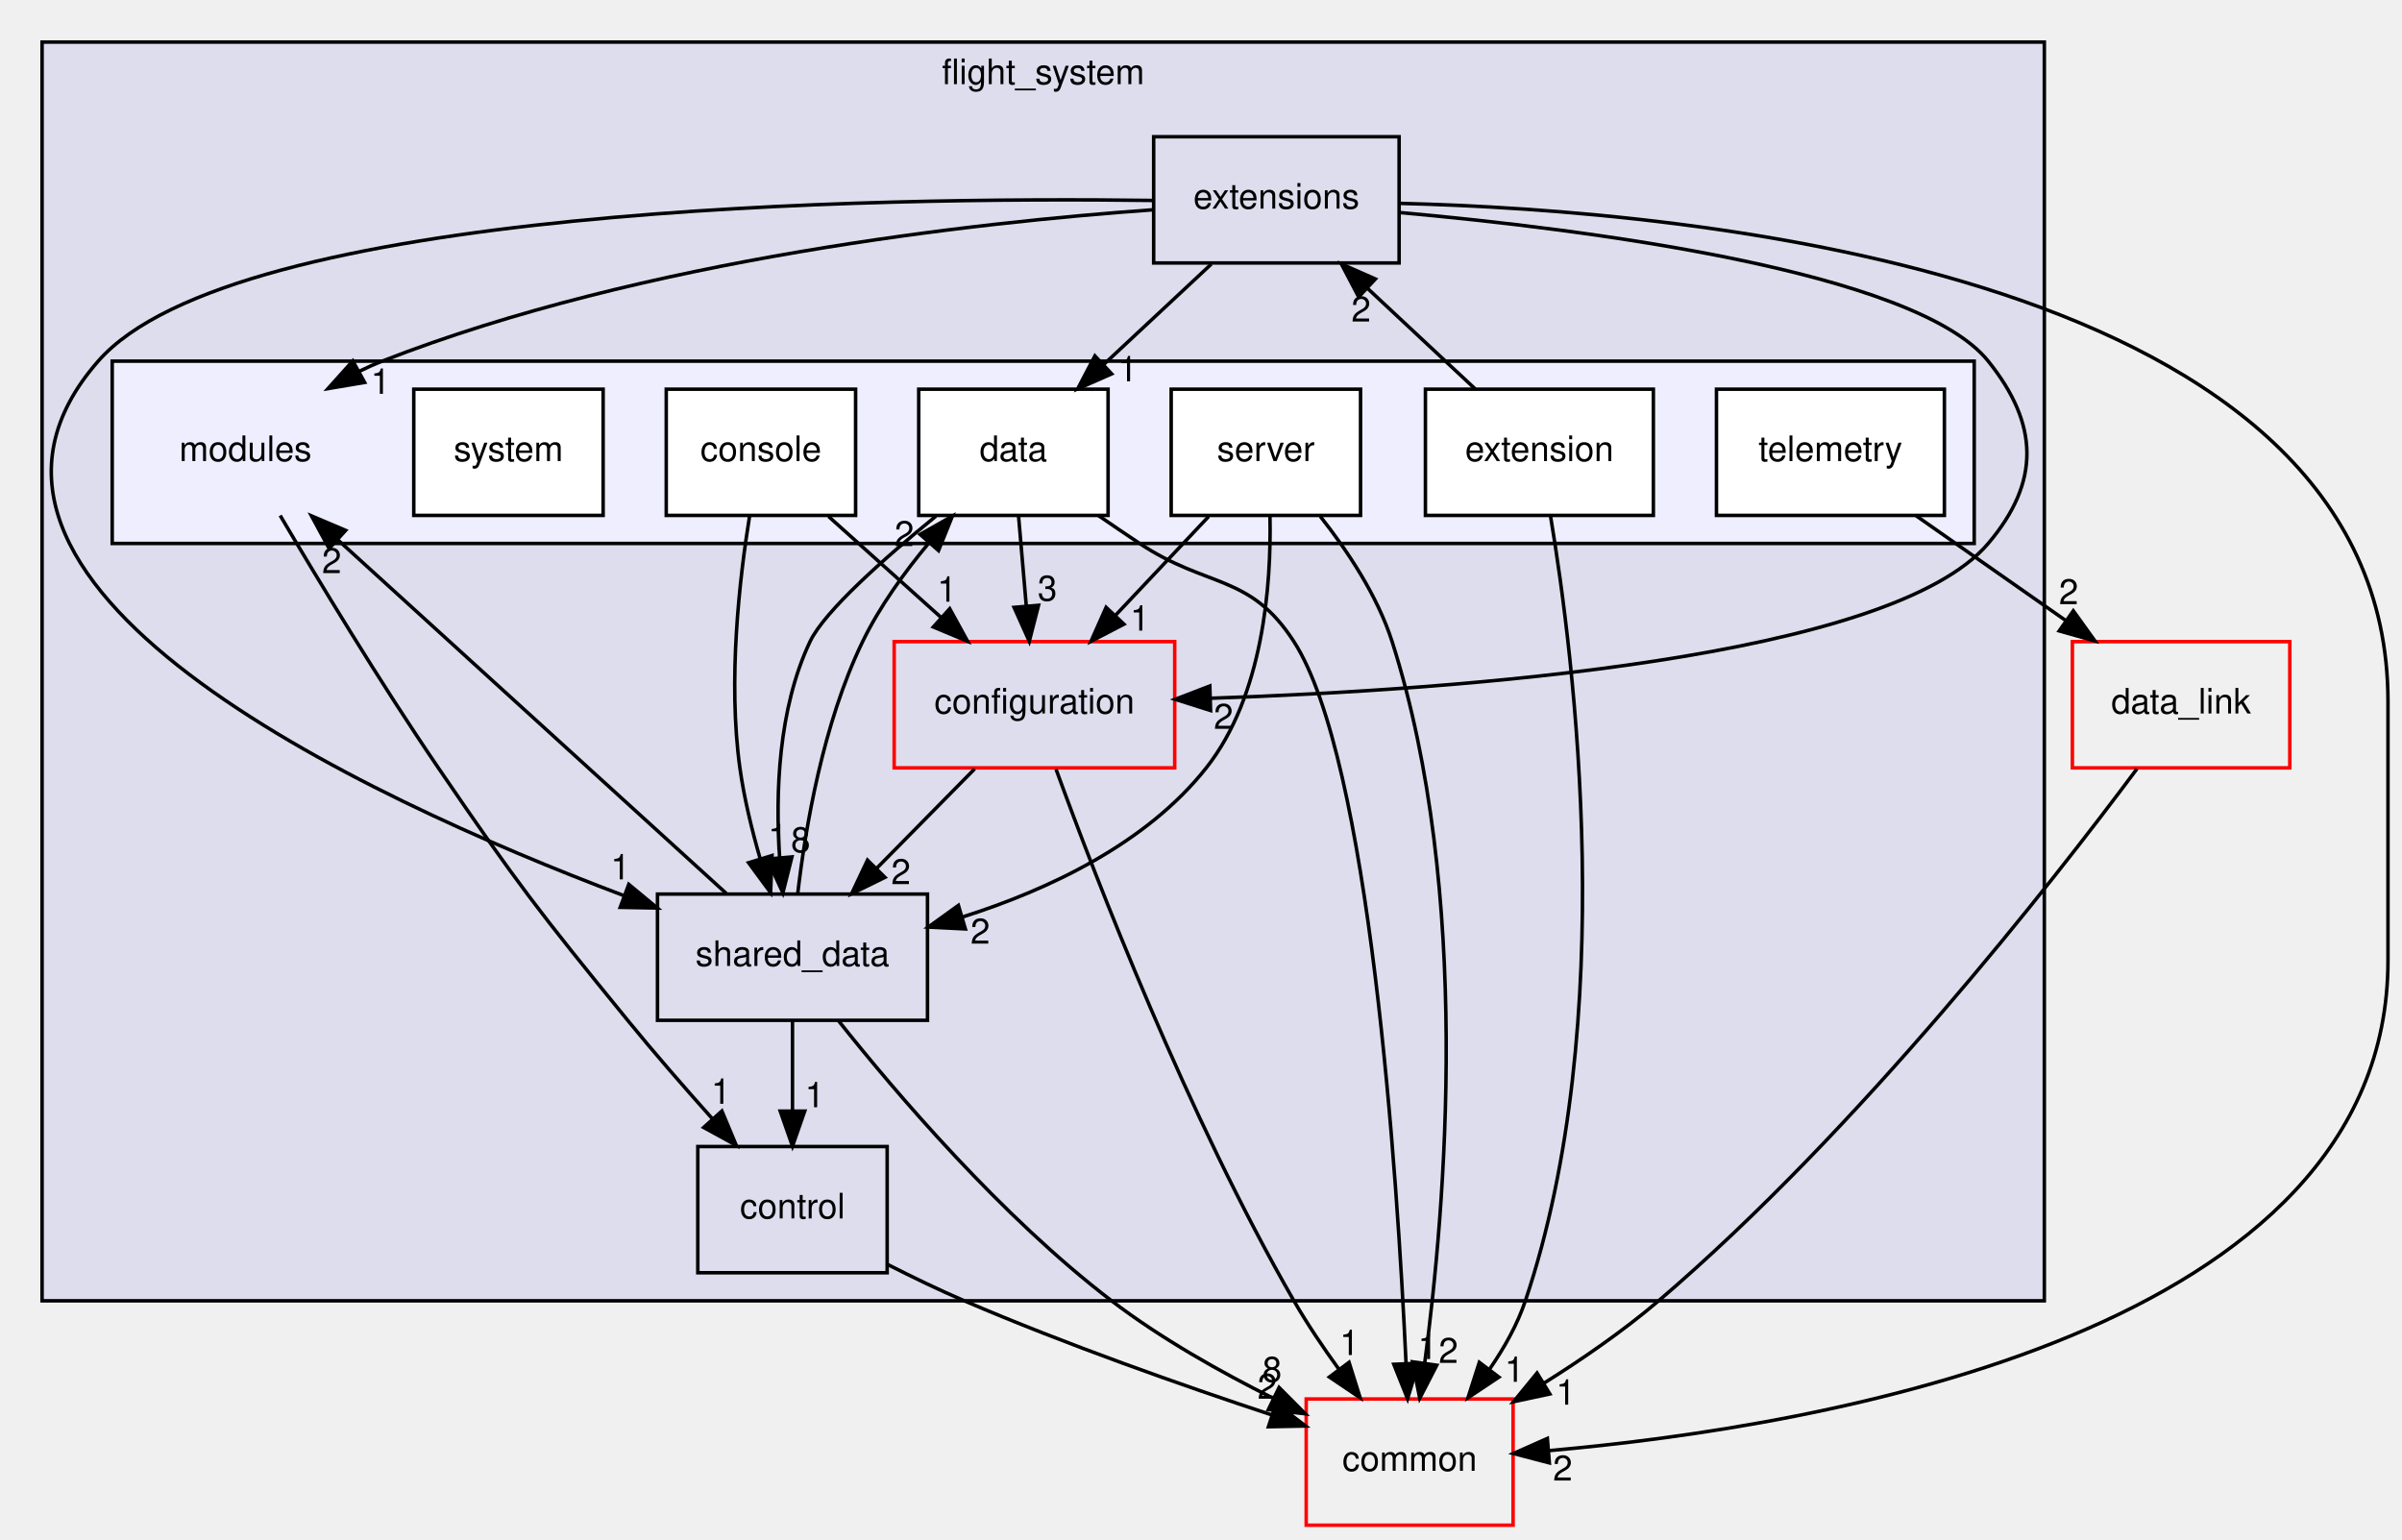
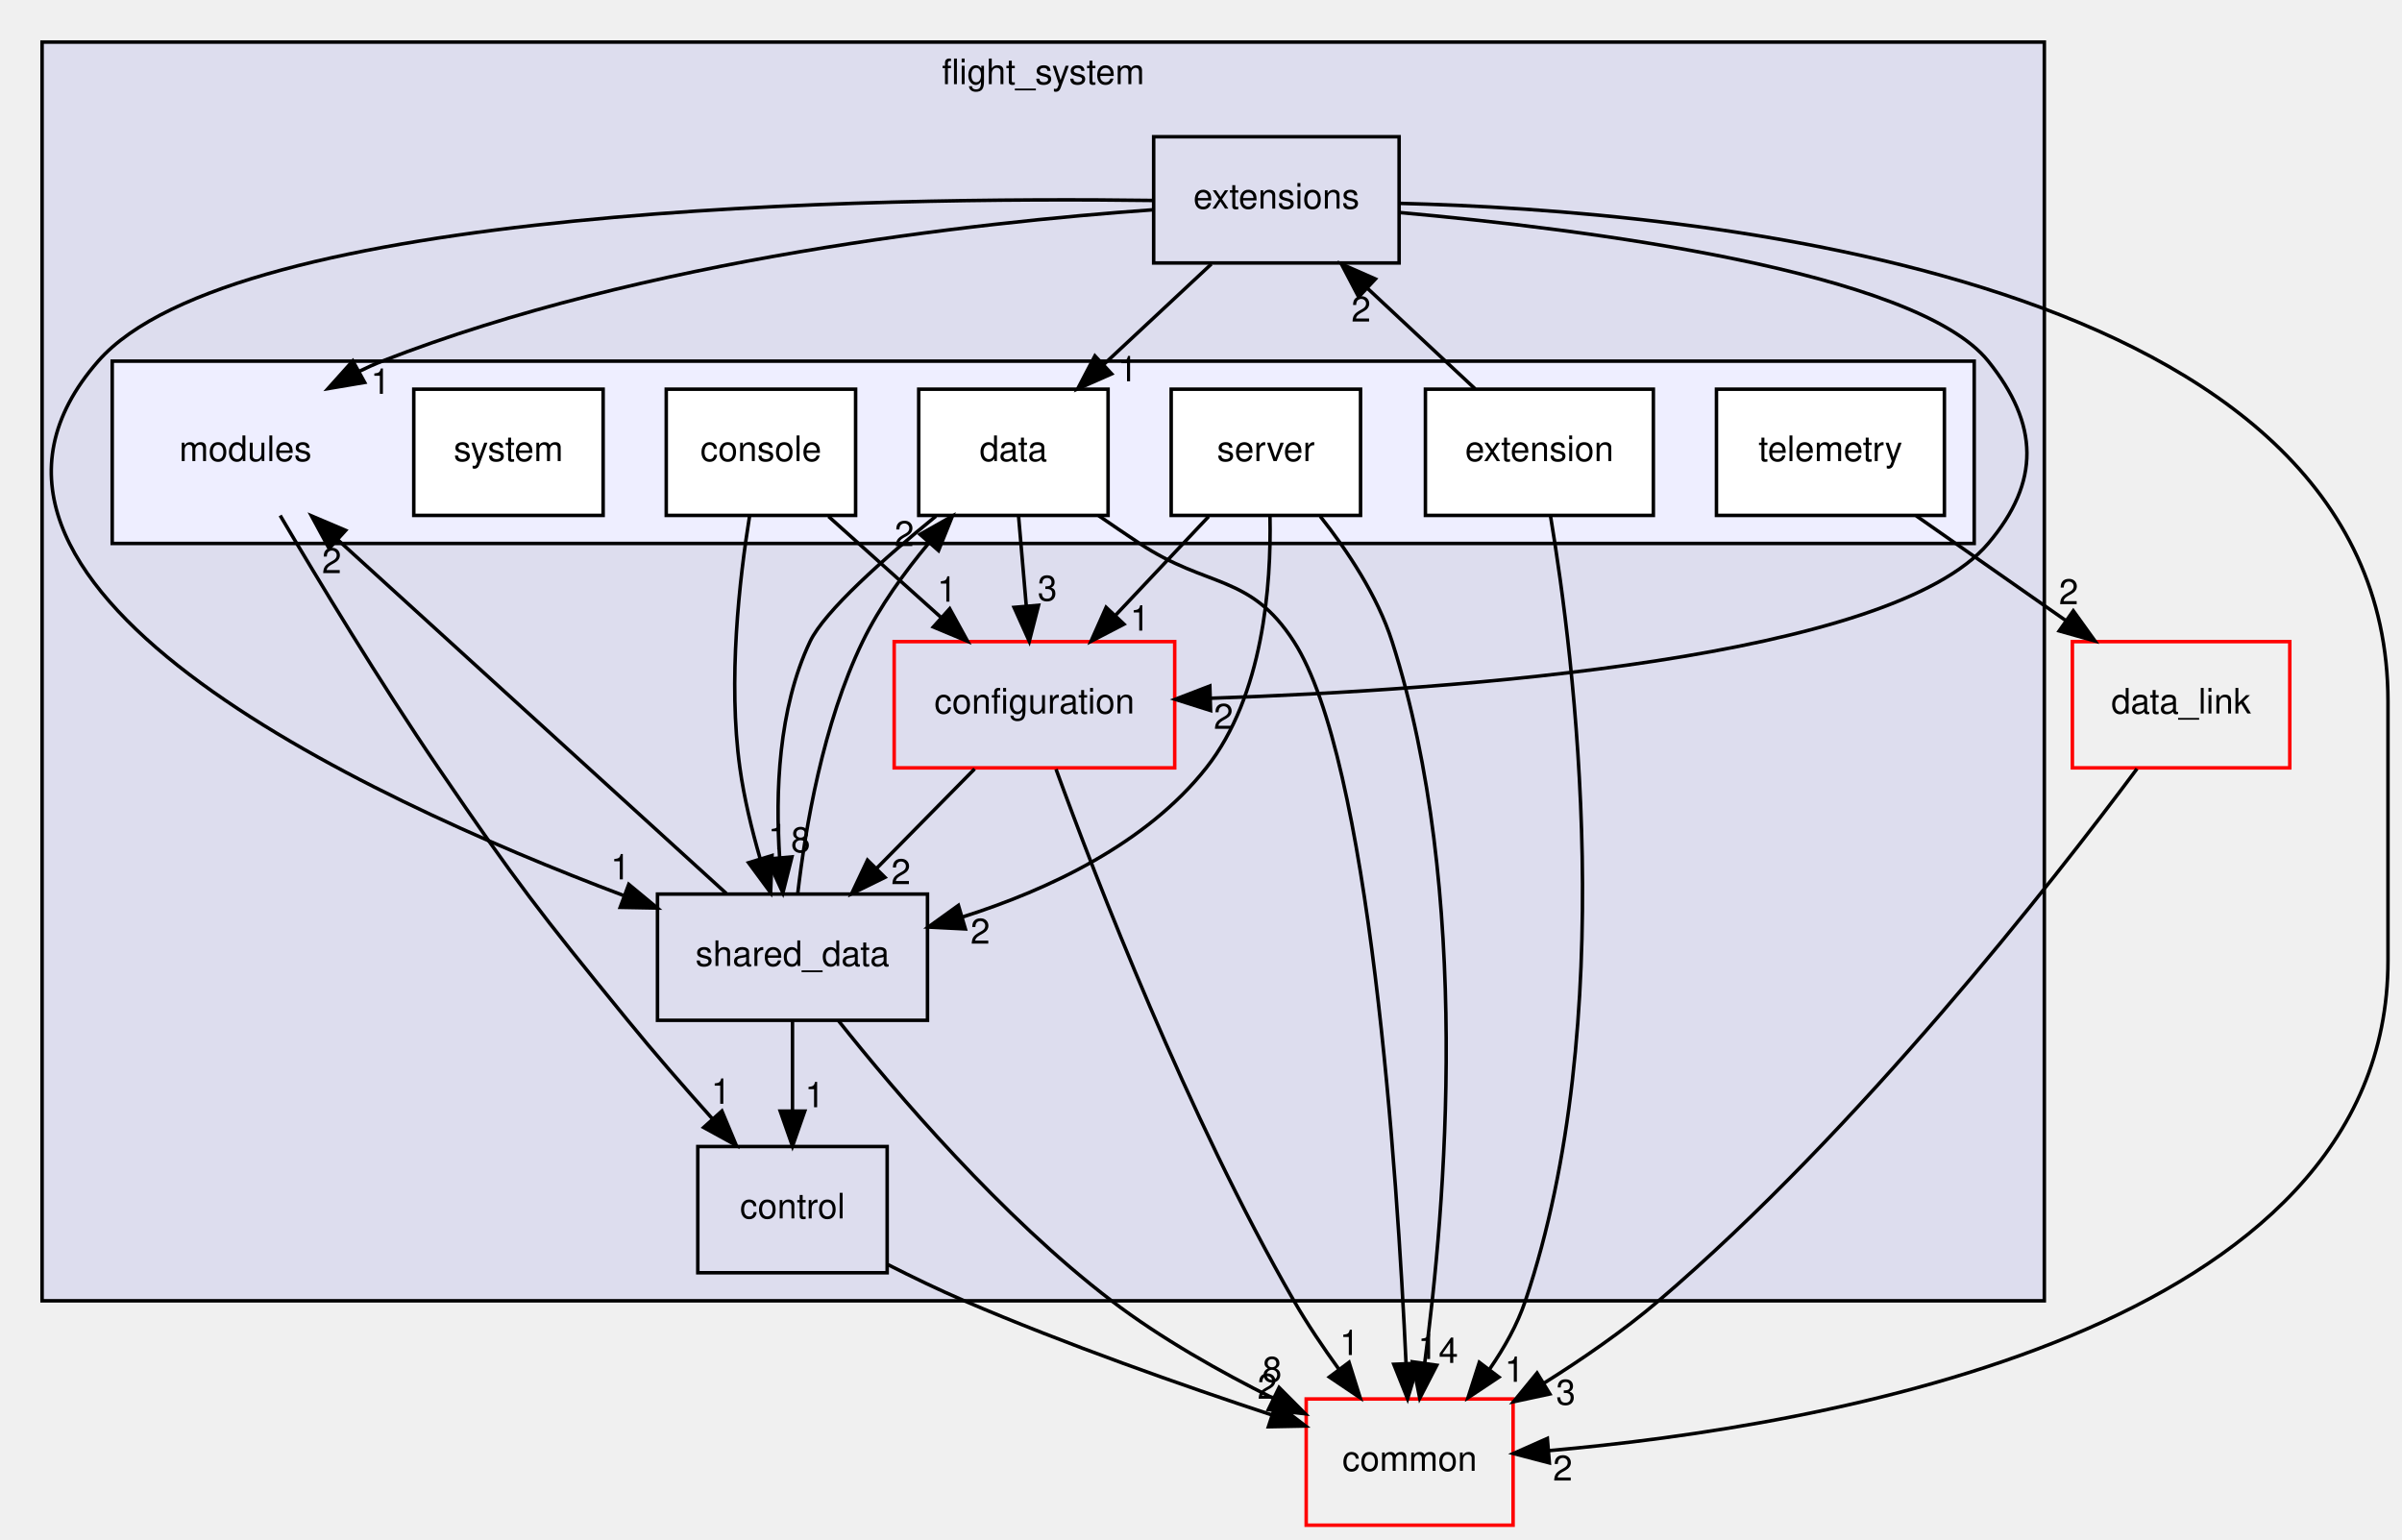
<svg xmlns="http://www.w3.org/2000/svg" xmlns:xlink="http://www.w3.org/1999/xlink" width="685pt" height="439pt" viewBox="0.00 0.00 685.00 439.00">
  <g id="graph0" class="graph" transform="scale(1 1) rotate(0) translate(4 435)">
    <g id="clust1" class="cluster">
      <g id="a_clust1">
        <a xlink:href="dir_c01da38aeecccba744ca70166f7b2585.html" target="_top" xlink:title="flight_system">
          <polygon fill="#ddddee" stroke="black" points="8,-64 8,-423 579,-423 579,-64 8,-64" />
          <text text-anchor="middle" x="293.5" y="-411" font-family="Helvetica,sans-Serif" font-size="10.00">flight_system</text>
        </a>
      </g>
    </g>
    <g id="clust2" class="cluster">
      <g id="a_clust2">
        <a xlink:href="dir_e05090c0c1eb694f05995893ce62415e.html" target="_top">
          <polygon fill="#eeeeff" stroke="black" points="28,-280 28,-332 559,-332 559,-280 28,-280" />
        </a>
      </g>
    </g>
    <g id="node1" class="node">
      <g id="a_node1">
        <a xlink:href="dir_0913318c06f9149a443c65f7bce75294.html" target="_top" xlink:title="configuration">
          <polygon fill="none" stroke="red" points="331,-252 251,-252 251,-216 331,-216 331,-252" />
          <text text-anchor="middle" x="291" y="-231.5" font-family="Helvetica,sans-Serif" font-size="10.00">configuration</text>
        </a>
      </g>
    </g>
    <g id="node2" class="node">
      <g id="a_node2">
        <a xlink:href="dir_a6ea3ebec979fd0368b1e1c22b60b05c.html" target="_top" xlink:title="shared_data">
          <polygon fill="none" stroke="black" points="260.5,-180 183.5,-180 183.5,-144 260.5,-144 260.5,-180" />
          <text text-anchor="middle" x="222" y="-159.5" font-family="Helvetica,sans-Serif" font-size="10.00">shared_data</text>
        </a>
      </g>
    </g>
    <g id="edge10" class="edge">
      <path fill="none" stroke="black" d="M273.94,-215.7C265.5,-207.14 255.18,-196.66 245.96,-187.3" />
      <polygon fill="black" stroke="black" points="248.37,-184.77 238.86,-180.1 243.39,-189.68 248.37,-184.77" />
      <g id="a_edge10-headlabel">
        <a xlink:href="dir_000004_000003.html" target="_top" xlink:title="2">
          <text text-anchor="middle" x="252.92" y="-182.84" font-family="Helvetica,sans-Serif" font-size="10.00">2</text>
        </a>
      </g>
    </g>
    <g id="node12" class="node">
      <g id="a_node12">
        <a xlink:href="dir_fdedb0aba14d44ce9d99bc100e026e6a.html" target="_top" xlink:title="common">
          <polygon fill="none" stroke="red" points="427.5,-36 368.5,-36 368.5,0 427.5,0 427.5,-36" />
          <text text-anchor="middle" x="398" y="-15.5" font-family="Helvetica,sans-Serif" font-size="10.00">common</text>
        </a>
      </g>
    </g>
    <g id="edge11" class="edge">
      <path fill="none" stroke="black" d="M297.16,-215.61C308.57,-184.28 334.62,-116.73 365,-64 368.79,-57.42 373.35,-50.65 377.86,-44.43" />
      <polygon fill="black" stroke="black" points="380.72,-46.45 383.89,-36.34 375.11,-42.26 380.72,-46.45" />
      <g id="a_edge11-headlabel">
        <a xlink:href="dir_000004_000007.html" target="_top" xlink:title="1">
          <text text-anchor="middle" x="380.84" y="-48.53" font-family="Helvetica,sans-Serif" font-size="10.00">1</text>
        </a>
      </g>
    </g>
    <g id="node4" class="node">
      <g id="a_node4">
        <a xlink:href="dir_eaebe00a4f960441a55d24526c4929bc.html" target="_top" xlink:title="control">
          <polygon fill="none" stroke="black" points="249,-108 195,-108 195,-72 249,-72 249,-108" />
          <text text-anchor="middle" x="222" y="-87.5" font-family="Helvetica,sans-Serif" font-size="10.00">control</text>
        </a>
      </g>
    </g>
    <g id="edge17" class="edge">
      <path fill="none" stroke="black" d="M222,-143.7C222,-135.98 222,-126.71 222,-118.11" />
      <polygon fill="black" stroke="black" points="225.5,-118.1 222,-108.1 218.5,-118.1 225.5,-118.1" />
      <g id="a_edge17-headlabel">
        <a xlink:href="dir_000003_000006.html" target="_top" xlink:title="1">
          <text text-anchor="middle" x="228.34" y="-119.2" font-family="Helvetica,sans-Serif" font-size="10.00">1</text>
        </a>
      </g>
    </g>
    <g id="node5" class="node">
      <text text-anchor="middle" x="66" y="-303.5" font-family="Helvetica,sans-Serif" font-size="10.00">modules</text>
    </g>
    <g id="edge16" class="edge">
      <path fill="none" stroke="black" d="M203.12,-180.19C175.44,-205.39 123.74,-252.45 92.34,-281.03" />
      <polygon fill="black" stroke="black" points="89.86,-278.55 84.82,-287.87 94.57,-283.73 89.86,-278.55" />
      <g id="a_edge16-headlabel">
        <a xlink:href="dir_000003_000008.html" target="_top" xlink:title="2">
          <text text-anchor="middle" x="90.6" y="-271.53" font-family="Helvetica,sans-Serif" font-size="10.00">2</text>
        </a>
      </g>
    </g>
    <g id="node7" class="node">
      <g id="a_node7">
        <a xlink:href="dir_50613386f52bf1739ad1dfd1bce81df1.html" target="_top" xlink:title="data">
          <polygon fill="white" stroke="black" points="312,-324 258,-324 258,-288 312,-288 312,-324" />
          <text text-anchor="middle" x="285" y="-303.5" font-family="Helvetica,sans-Serif" font-size="10.00">data</text>
        </a>
      </g>
    </g>
    <g id="edge15" class="edge">
      <path fill="none" stroke="black" d="M223.5,-180.17C225.65,-198.68 230.67,-228.63 242,-252 246.86,-262.02 253.94,-271.82 260.96,-280.22" />
      <polygon fill="black" stroke="black" points="258.38,-282.59 267.6,-287.8 263.65,-277.97 258.38,-282.59" />
      <g id="a_edge15-headlabel">
        <a xlink:href="dir_000003_000010.html" target="_top" xlink:title="2">
          <text text-anchor="middle" x="253.88" y="-279.25" font-family="Helvetica,sans-Serif" font-size="10.00">2</text>
        </a>
      </g>
    </g>
    <g id="edge18" class="edge">
      <path fill="none" stroke="black" d="M235.06,-143.95C251.56,-123.19 281.62,-87.96 313,-64 327.07,-53.26 344.06,-43.7 359.14,-36.18" />
      <polygon fill="black" stroke="black" points="360.77,-39.28 368.24,-31.77 357.71,-32.98 360.77,-39.28" />
      <g id="a_edge18-headlabel">
        <a xlink:href="dir_000003_000007.html" target="_top" xlink:title="8">
          <text text-anchor="middle" x="358.77" y="-40.9" font-family="Helvetica,sans-Serif" font-size="10.00">8</text>
        </a>
      </g>
    </g>
    <g id="node3" class="node">
      <g id="a_node3">
        <a xlink:href="dir_ce90d8ec022607b6aa4b2f9ac20ca422.html" target="_top" xlink:title="extensions">
          <polygon fill="none" stroke="black" points="395,-396 325,-396 325,-360 395,-360 395,-396" />
          <text text-anchor="middle" x="360" y="-375.5" font-family="Helvetica,sans-Serif" font-size="10.00">extensions</text>
        </a>
      </g>
    </g>
    <g id="edge1" class="edge">
      <path fill="none" stroke="black" d="M395.06,-374.39C447.48,-369.69 542.33,-357.76 563,-332 577.47,-313.98 577.95,-297.63 563,-280 535.11,-247.12 411.79,-238.23 341.15,-235.85" />
      <polygon fill="black" stroke="black" points="341.23,-232.35 331.13,-235.55 341.02,-239.35 341.23,-232.35" />
      <g id="a_edge1-headlabel">
        <a xlink:href="dir_000002_000004.html" target="_top" xlink:title="2">
          <text text-anchor="middle" x="344.91" y="-227.12" font-family="Helvetica,sans-Serif" font-size="10.00">2</text>
        </a>
      </g>
    </g>
    <g id="edge3" class="edge">
      <path fill="none" stroke="black" d="M324.95,-377.83C246.95,-378.86 62.85,-376.4 24,-332 -31.47,-268.61 98.78,-207.94 173.73,-179.63" />
      <polygon fill="black" stroke="black" points="175.31,-182.78 183.47,-176.02 172.87,-176.22 175.31,-182.78" />
      <g id="a_edge3-headlabel">
        <a xlink:href="dir_000002_000003.html" target="_top" xlink:title="1">
          <text text-anchor="middle" x="172.93" y="-184.19" font-family="Helvetica,sans-Serif" font-size="10.00">1</text>
        </a>
      </g>
    </g>
    <g id="edge4" class="edge">
      <path fill="none" stroke="black" d="M324.59,-375.15C274.23,-371.55 179.75,-361.19 105,-332 102.87,-331.17 100.73,-330.21 98.61,-329.17" />
      <polygon fill="black" stroke="black" points="99.99,-325.93 89.54,-324.17 96.61,-332.06 99.99,-325.93" />
      <g id="a_edge4-headlabel">
        <a xlink:href="dir_000002_000008.html" target="_top" xlink:title="1">
          <text text-anchor="middle" x="104.51" y="-322.68" font-family="Helvetica,sans-Serif" font-size="10.00">1</text>
        </a>
      </g>
    </g>
    <g id="edge2" class="edge">
      <path fill="none" stroke="black" d="M341.46,-359.7C332.2,-351.05 320.84,-340.45 310.74,-331.03" />
      <polygon fill="black" stroke="black" points="313.02,-328.37 303.33,-324.1 308.25,-333.49 313.02,-328.37" />
      <g id="a_edge2-headlabel">
        <a xlink:href="dir_000002_000010.html" target="_top" xlink:title="1">
          <text text-anchor="middle" x="317.59" y="-326.25" font-family="Helvetica,sans-Serif" font-size="10.00">1</text>
        </a>
      </g>
    </g>
    <g id="edge5" class="edge">
      <path fill="none" stroke="black" d="M395.14,-377C477.67,-374.98 677,-357.42 677,-235 677,-235 677,-235 677,-161 677,-54.98 515,-28.08 437.89,-21.28" />
      <polygon fill="black" stroke="black" points="437.84,-17.77 427.59,-20.45 437.28,-24.75 437.84,-17.77" />
      <g id="a_edge5-headlabel">
        <a xlink:href="dir_000002_000007.html" target="_top" xlink:title="2">
          <text text-anchor="middle" x="441.65" y="-12.73" font-family="Helvetica,sans-Serif" font-size="10.00">2</text>
        </a>
      </g>
    </g>
    <g id="edge23" class="edge">
      <path fill="none" stroke="black" d="M249.17,-74.34C256.19,-70.77 263.81,-67.09 271,-64 299.84,-51.6 333.34,-39.83 358.69,-31.45" />
      <polygon fill="black" stroke="black" points="359.91,-34.73 368.32,-28.29 357.73,-28.08 359.91,-34.73" />
      <g id="a_edge23-headlabel">
        <a xlink:href="dir_000006_000007.html" target="_top" xlink:title="2">
          <text text-anchor="middle" x="357.38" y="-36.05" font-family="Helvetica,sans-Serif" font-size="10.00">2</text>
        </a>
      </g>
    </g>
    <g id="edge25" class="edge">
      <path fill="none" stroke="black" d="M75.9,-287.98C86.58,-269.85 104.32,-240.46 121,-216 143.54,-182.95 149.71,-174.99 175,-144 182.62,-134.66 191.29,-124.71 199.1,-115.98" />
      <polygon fill="black" stroke="black" points="201.87,-118.13 205.96,-108.35 196.67,-113.44 201.87,-118.13" />
      <g id="a_edge25-headlabel">
        <a xlink:href="dir_000008_000006.html" target="_top" xlink:title="1">
          <text text-anchor="middle" x="201.58" y="-120.2" font-family="Helvetica,sans-Serif" font-size="10.00">1</text>
        </a>
      </g>
    </g>
    <g id="node6" class="node">
      <g id="a_node6">
        <a xlink:href="dir_46fbf4aa9190b74d0650a7c2f8be03d8.html" target="_top" xlink:title="console">
          <polygon fill="white" stroke="black" points="240,-324 186,-324 186,-288 240,-288 240,-324" />
          <text text-anchor="middle" x="213" y="-303.5" font-family="Helvetica,sans-Serif" font-size="10.00">console</text>
        </a>
      </g>
    </g>
    <g id="edge8" class="edge">
      <path fill="none" stroke="black" d="M232.28,-287.7C241.92,-279.05 253.73,-268.45 264.23,-259.03" />
      <polygon fill="black" stroke="black" points="266.84,-261.39 271.94,-252.1 262.16,-256.18 266.84,-261.39" />
      <g id="a_edge8-headlabel">
        <a xlink:href="dir_000009_000004.html" target="_top" xlink:title="1">
          <text text-anchor="middle" x="266.06" y="-263.4" font-family="Helvetica,sans-Serif" font-size="10.00">1</text>
        </a>
      </g>
    </g>
    <g id="edge9" class="edge">
      <path fill="none" stroke="black" d="M209.77,-287.86C206.87,-269.89 203.55,-240.85 207,-216 208.18,-207.48 210.39,-198.39 212.75,-190.2" />
      <polygon fill="black" stroke="black" points="216.17,-190.99 215.76,-180.41 209.48,-188.94 216.17,-190.99" />
      <g id="a_edge9-headlabel">
        <a xlink:href="dir_000009_000003.html" target="_top" xlink:title="1">
          <text text-anchor="middle" x="217.83" y="-192.76" font-family="Helvetica,sans-Serif" font-size="10.00">1</text>
        </a>
      </g>
    </g>
    <g id="edge12" class="edge">
      <path fill="none" stroke="black" d="M286.48,-287.7C287.14,-279.98 287.94,-270.71 288.68,-262.11" />
      <polygon fill="black" stroke="black" points="292.17,-262.37 289.53,-252.1 285.19,-261.77 292.17,-262.37" />
      <g id="a_edge12-headlabel">
        <a xlink:href="dir_000010_000004.html" target="_top" xlink:title="3">
          <text text-anchor="middle" x="294.69" y="-263.69" font-family="Helvetica,sans-Serif" font-size="10.00">3</text>
        </a>
      </g>
    </g>
    <g id="edge13" class="edge">
      <path fill="none" stroke="black" d="M262.9,-287.78C248.3,-275.88 231.12,-260.69 227,-252 217.9,-232.83 217.11,-208.67 218.34,-190.36" />
      <polygon fill="black" stroke="black" points="221.84,-190.61 219.26,-180.34 214.86,-189.98 221.84,-190.61" />
      <g id="a_edge13-headlabel">
        <a xlink:href="dir_000010_000003.html" target="_top" xlink:title="8">
          <text text-anchor="middle" x="224.34" y="-191.95" font-family="Helvetica,sans-Serif" font-size="10.00">8</text>
        </a>
      </g>
    </g>
    <g id="edge14" class="edge">
      <path fill="none" stroke="black" d="M309.31,-287.92C313.2,-285.24 317.2,-282.53 321,-280 340.3,-267.16 352.45,-271.48 365,-252 386.63,-218.42 394.47,-100.21 396.97,-46.24" />
      <polygon fill="black" stroke="black" points="400.47,-46.19 397.41,-36.05 393.48,-45.89 400.47,-46.19" />
      <g id="a_edge14-headlabel">
        <a xlink:href="dir_000010_000007.html" target="_top" xlink:title="1">
          <text text-anchor="middle" x="403.15" y="-47.4" font-family="Helvetica,sans-Serif" font-size="10.00">1</text>
        </a>
      </g>
    </g>
    <g id="node8" class="node">
      <g id="a_node8">
        <a xlink:href="dir_89e236299e2171734384aa0348a682fc.html" target="_top" xlink:title="extension">
          <polygon fill="white" stroke="black" points="467.5,-324 402.5,-324 402.5,-288 467.5,-288 467.5,-324" />
          <text text-anchor="middle" x="435" y="-303.5" font-family="Helvetica,sans-Serif" font-size="10.00">extension</text>
        </a>
      </g>
    </g>
    <g id="edge6" class="edge">
      <path fill="none" stroke="black" d="M416.67,-324.1C407.44,-332.72 396.09,-343.32 385.98,-352.76" />
      <polygon fill="black" stroke="black" points="383.46,-350.31 378.54,-359.7 388.24,-355.43 383.46,-350.31" />
      <g id="a_edge6-headlabel">
        <a xlink:href="dir_000012_000002.html" target="_top" xlink:title="2">
          <text text-anchor="middle" x="384.15" y="-343.29" font-family="Helvetica,sans-Serif" font-size="10.00">2</text>
        </a>
      </g>
    </g>
    <g id="edge7" class="edge">
      <path fill="none" stroke="black" d="M438.19,-287.75C444.93,-247.34 457.9,-143.91 431,-64 428.72,-57.21 425,-50.6 420.87,-44.61" />
      <polygon fill="black" stroke="black" points="423.46,-42.23 414.64,-36.36 417.87,-46.45 423.46,-42.23" />
      <g id="a_edge7-headlabel">
        <a xlink:href="dir_000012_000007.html" target="_top" xlink:title="1">
          <text text-anchor="middle" x="427.89" y="-40.89" font-family="Helvetica,sans-Serif" font-size="10.00">1</text>
        </a>
      </g>
    </g>
    <g id="node9" class="node">
      <g id="a_node9">
        <a xlink:href="dir_6a1a7ae4e0d2a76d998db4a3e73a8a91.html" target="_top" xlink:title="server">
          <polygon fill="white" stroke="black" points="384,-324 330,-324 330,-288 384,-288 384,-324" />
          <text text-anchor="middle" x="357" y="-303.5" font-family="Helvetica,sans-Serif" font-size="10.00">server</text>
        </a>
      </g>
    </g>
    <g id="edge20" class="edge">
      <path fill="none" stroke="black" d="M340.69,-287.7C332.69,-279.22 322.93,-268.86 314.18,-259.58" />
      <polygon fill="black" stroke="black" points="316.53,-256.98 307.13,-252.1 311.44,-261.78 316.53,-256.98" />
      <g id="a_edge20-headlabel">
-         <a xlink:href="dir_000018_000004.html" target="_top" xlink:title="1">
+         <a xlink:href="dir_000019_000004.html" target="_top" xlink:title="1">
          <text text-anchor="middle" x="321.07" y="-255.15" font-family="Helvetica,sans-Serif" font-size="10.00">1</text>
        </a>
      </g>
    </g>
    <g id="edge21" class="edge">
      <path fill="none" stroke="black" d="M358.17,-287.68C358.56,-268.21 356.29,-236.61 340,-216 322.87,-194.32 294.94,-181.23 270.56,-173.49" />
      <polygon fill="black" stroke="black" points="271.3,-170.06 260.72,-170.59 269.32,-176.78 271.3,-170.06" />
      <g id="a_edge21-headlabel">
-         <a xlink:href="dir_000018_000003.html" target="_top" xlink:title="2">
+         <a xlink:href="dir_000019_000003.html" target="_top" xlink:title="2">
          <text text-anchor="middle" x="275.55" y="-165.86" font-family="Helvetica,sans-Serif" font-size="10.00">2</text>
        </a>
      </g>
    </g>
    <g id="edge22" class="edge">
      <path fill="none" stroke="black" d="M372.5,-287.74C380.23,-277.98 388.8,-265.14 393,-252 415.8,-180.61 408.22,-90.55 402.29,-46.21" />
      <polygon fill="black" stroke="black" points="405.74,-45.62 400.88,-36.21 398.81,-46.6 405.74,-45.62" />
      <g id="a_edge22-headlabel">
-         <a xlink:href="dir_000018_000007.html" target="_top" xlink:title="2">
-           <text text-anchor="middle" x="409.06" y="-46.28" font-family="Helvetica,sans-Serif" font-size="10.00">2</text>
+         <a xlink:href="dir_000019_000007.html" target="_top" xlink:title="4">
+           <text text-anchor="middle" x="409.06" y="-46.28" font-family="Helvetica,sans-Serif" font-size="10.00">4</text>
        </a>
      </g>
    </g>
    <g id="node10" class="node">
      <g id="a_node10">
        <a xlink:href="dir_efeb4dce32cb16d9592c58da5a5b7482.html" target="_top" xlink:title="system">
          <polygon fill="white" stroke="black" points="168,-324 114,-324 114,-288 168,-288 168,-324" />
          <text text-anchor="middle" x="141" y="-303.5" font-family="Helvetica,sans-Serif" font-size="10.00">system</text>
        </a>
      </g>
    </g>
    <g id="node11" class="node">
      <g id="a_node11">
        <a xlink:href="dir_a3c095105aaa6f1d44ce21e2315ac234.html" target="_top" xlink:title="telemetry">
          <polygon fill="white" stroke="black" points="550.5,-324 485.5,-324 485.5,-288 550.5,-288 550.5,-324" />
          <text text-anchor="middle" x="518" y="-303.5" font-family="Helvetica,sans-Serif" font-size="10.00">telemetry</text>
        </a>
      </g>
    </g>
    <g id="node13" class="node">
      <g id="a_node13">
        <a xlink:href="dir_9e13822d6f50eff95d717eea3469af92.html" target="_top" xlink:title="data_link">
          <polygon fill="none" stroke="red" points="649,-252 587,-252 587,-216 649,-216 649,-252" />
          <text text-anchor="middle" x="618" y="-231.5" font-family="Helvetica,sans-Serif" font-size="10.00">data_link</text>
        </a>
      </g>
    </g>
    <g id="edge19" class="edge">
      <path fill="none" stroke="black" d="M542.46,-287.88C555.3,-278.89 571.2,-267.76 585.09,-258.03" />
      <polygon fill="black" stroke="black" points="587.26,-260.79 593.44,-252.19 583.24,-255.06 587.26,-260.79" />
      <g id="a_edge19-headlabel">
-         <a xlink:href="dir_000020_000013.html" target="_top" xlink:title="2">
+         <a xlink:href="dir_000021_000013.html" target="_top" xlink:title="2">
          <text text-anchor="middle" x="585.94" y="-262.68" font-family="Helvetica,sans-Serif" font-size="10.00">2</text>
        </a>
      </g>
    </g>
    <g id="edge24" class="edge">
      <path fill="none" stroke="black" d="M605.43,-215.74C581.37,-183.44 526.12,-112.76 469,-64 459.02,-55.48 447.28,-47.39 436.26,-40.48" />
      <polygon fill="black" stroke="black" points="437.98,-37.43 427.62,-35.21 434.33,-43.4 437.98,-37.43" />
      <g id="a_edge24-headlabel">
-         <a xlink:href="dir_000013_000007.html" target="_top" xlink:title="1">
-           <text text-anchor="middle" x="442.53" y="-34.38" font-family="Helvetica,sans-Serif" font-size="10.00">1</text>
+         <a xlink:href="dir_000013_000007.html" target="_top" xlink:title="3">
+           <text text-anchor="middle" x="442.53" y="-34.38" font-family="Helvetica,sans-Serif" font-size="10.00">3</text>
        </a>
      </g>
    </g>
  </g>
</svg>
